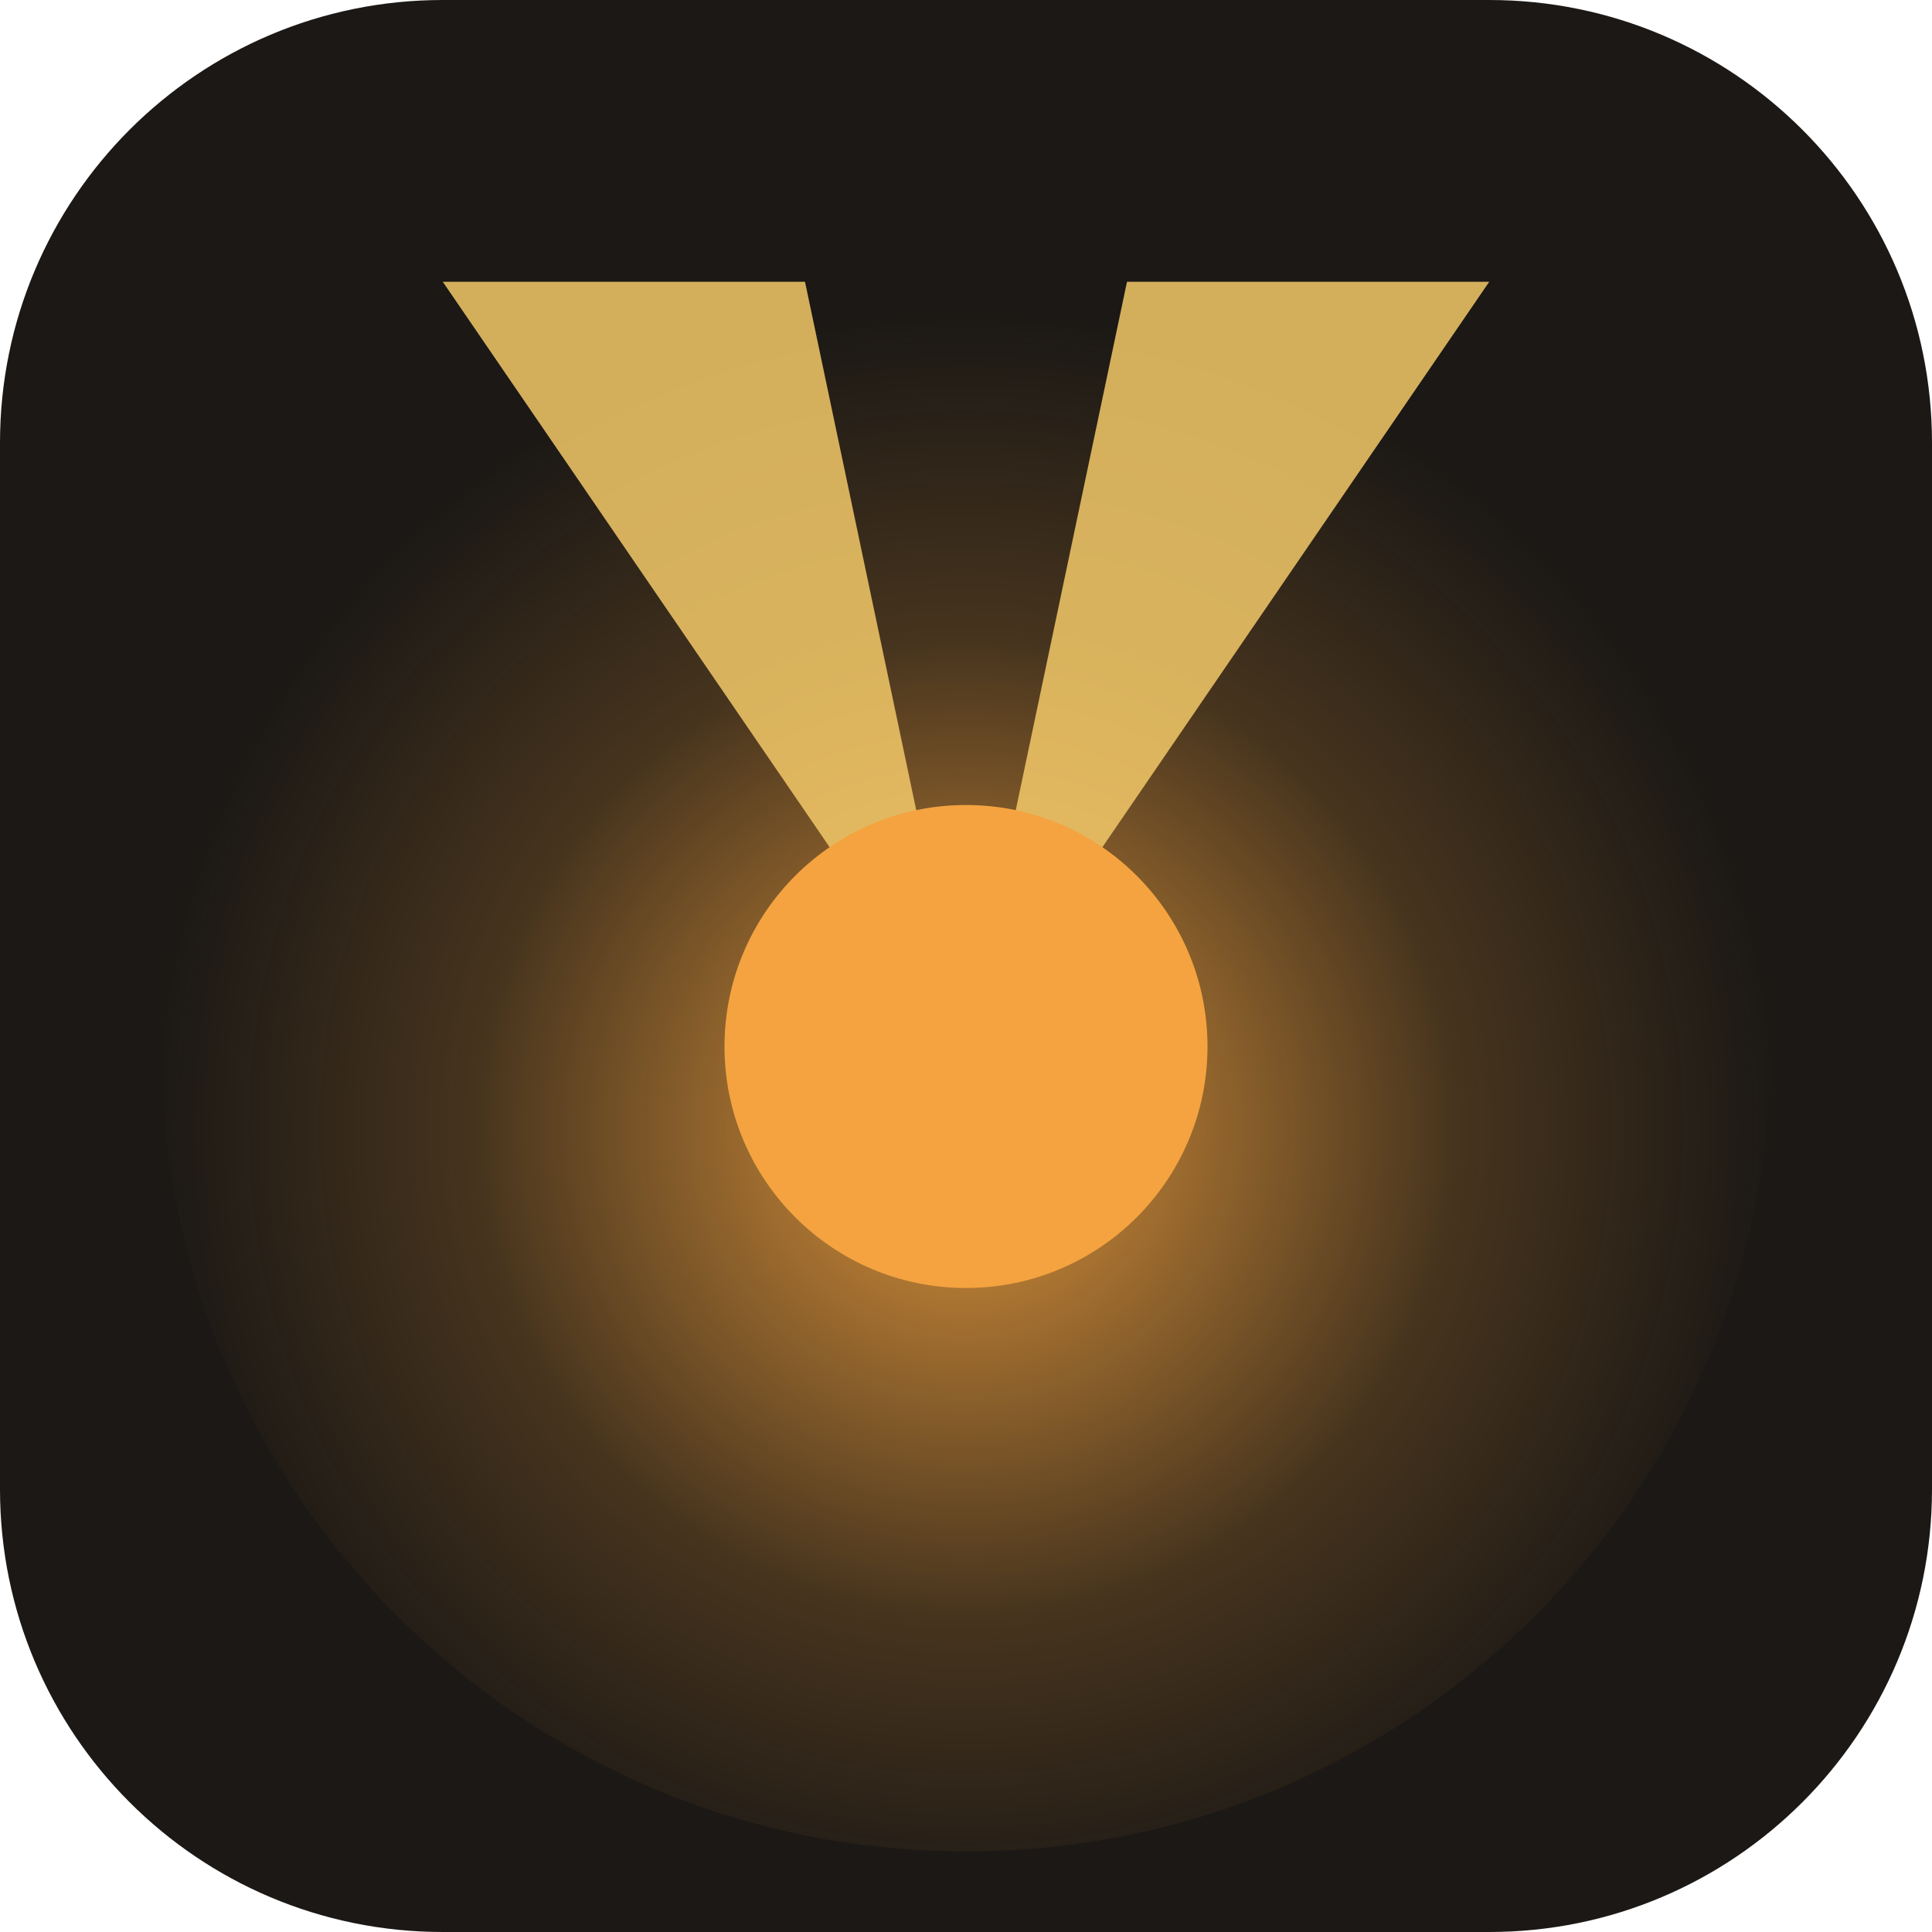
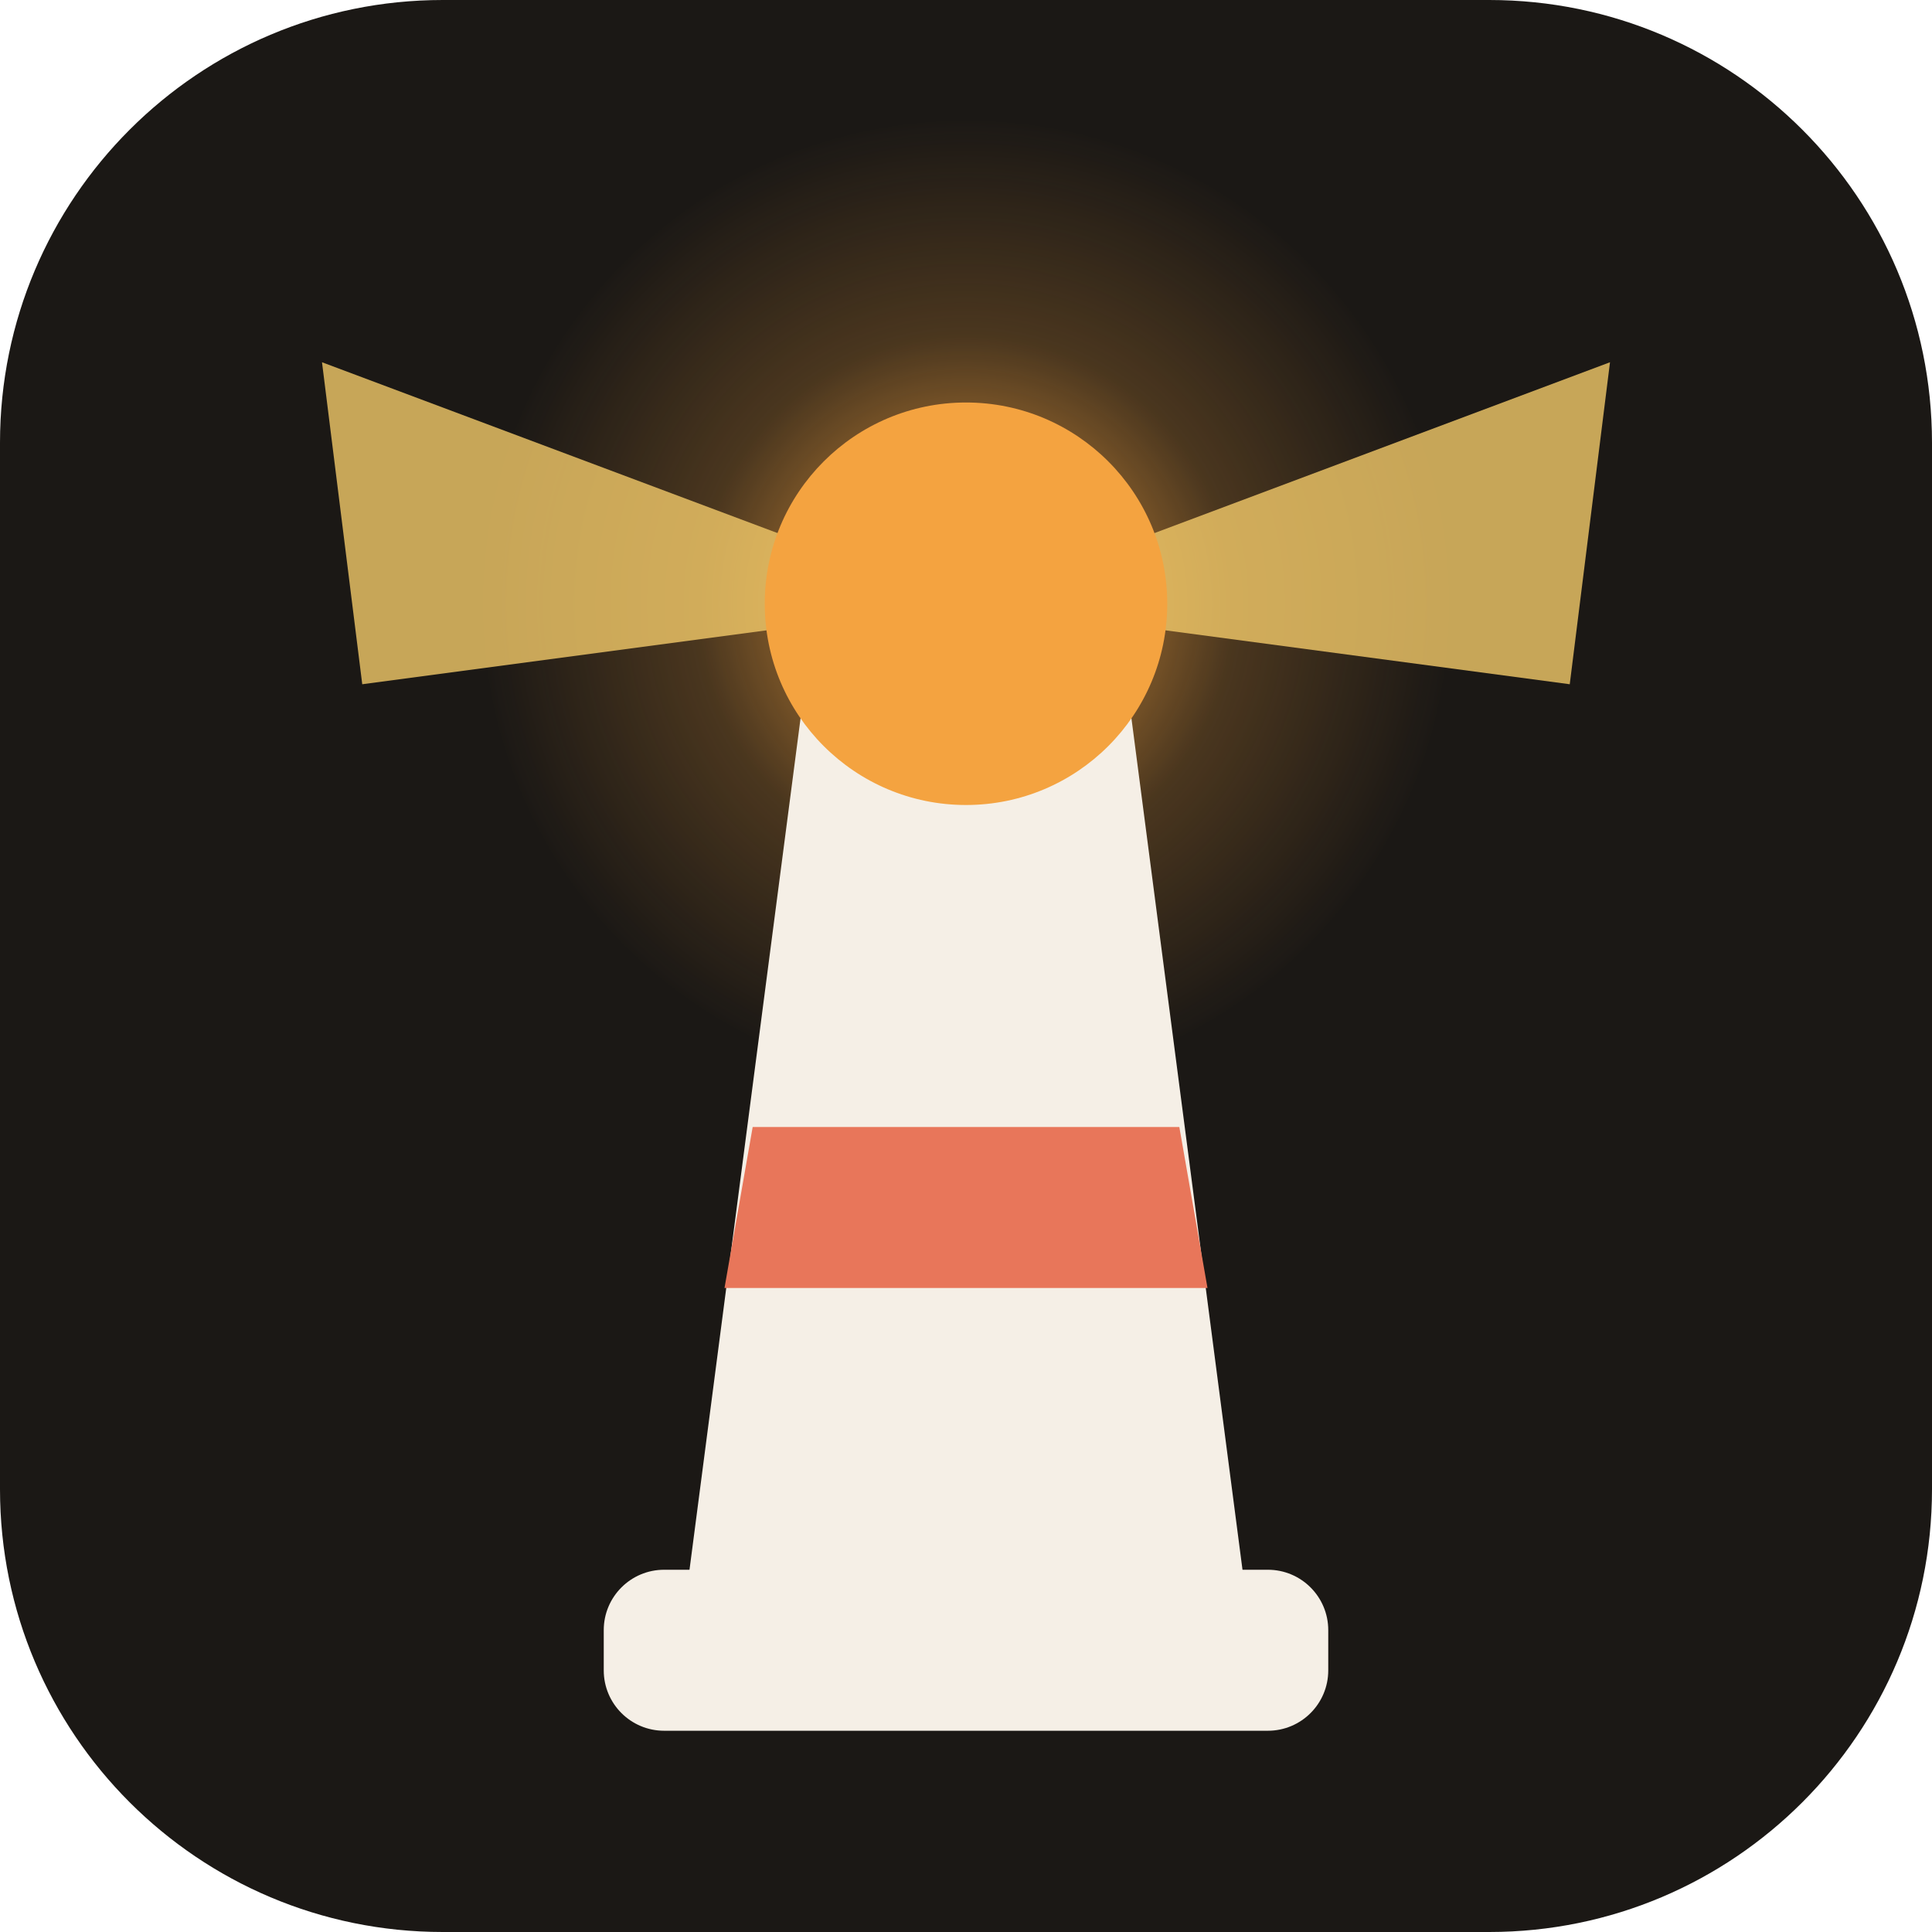
<svg xmlns="http://www.w3.org/2000/svg" width="48" height="48" viewBox="0 0 48 48">
  <defs>
-     <radialGradient id="g" cx="50%" cy="55%" r="50%">
-       <stop offset="0%" stop-color="#F4A340" stop-opacity="0.9" />
-       <stop offset="60%" stop-color="#F4A340" stop-opacity="0.2" />
+     <radialGradient id="g" cx="50%" cy="50%" r="50%">
+       <stop offset="0%" stop-color="#F4A340" stop-opacity="0.95" />
+       <stop offset="55%" stop-color="#F4A340" stop-opacity="0.22" />
      <stop offset="100%" stop-color="#F4A340" stop-opacity="0" />
    </radialGradient>
  </defs>
  <rect width="48" height="48" rx="11" fill="#1B1815" />
-   <circle cx="24" cy="26" r="20" fill="url(#g)" />
-   <path d="M24 26 L11 7 L20 7 Z" fill="#F3C969" opacity="0.85" />
-   <path d="M24 26 L37 7 L28 7 Z" fill="#F3C969" opacity="0.85" />
-   <circle cx="24" cy="26" r="6" fill="#F4A340" />
+   <circle cx="24" cy="15" r="12" fill="url(#g)" />
+   <path d="M24 15 L8 9 L9 17 Z" fill="#F3C969" opacity="0.8" />
+   <path d="M24 15 L40 9 L39 17 Z" fill="#F3C969" opacity="0.8" />
+   <path d="M20 17 L28 17 L31 40 L17 40 Z" fill="#F5EFE6" />
+   <path d="M18.7 28 L29.3 28 L30 32 L18 32 Z" fill="#E8765A" />
+   <rect x="15" y="39" width="18" height="4" rx="1.5" fill="#F5EFE6" />
+   <circle cx="24" cy="15" r="5" fill="#F4A340" />
</svg>
